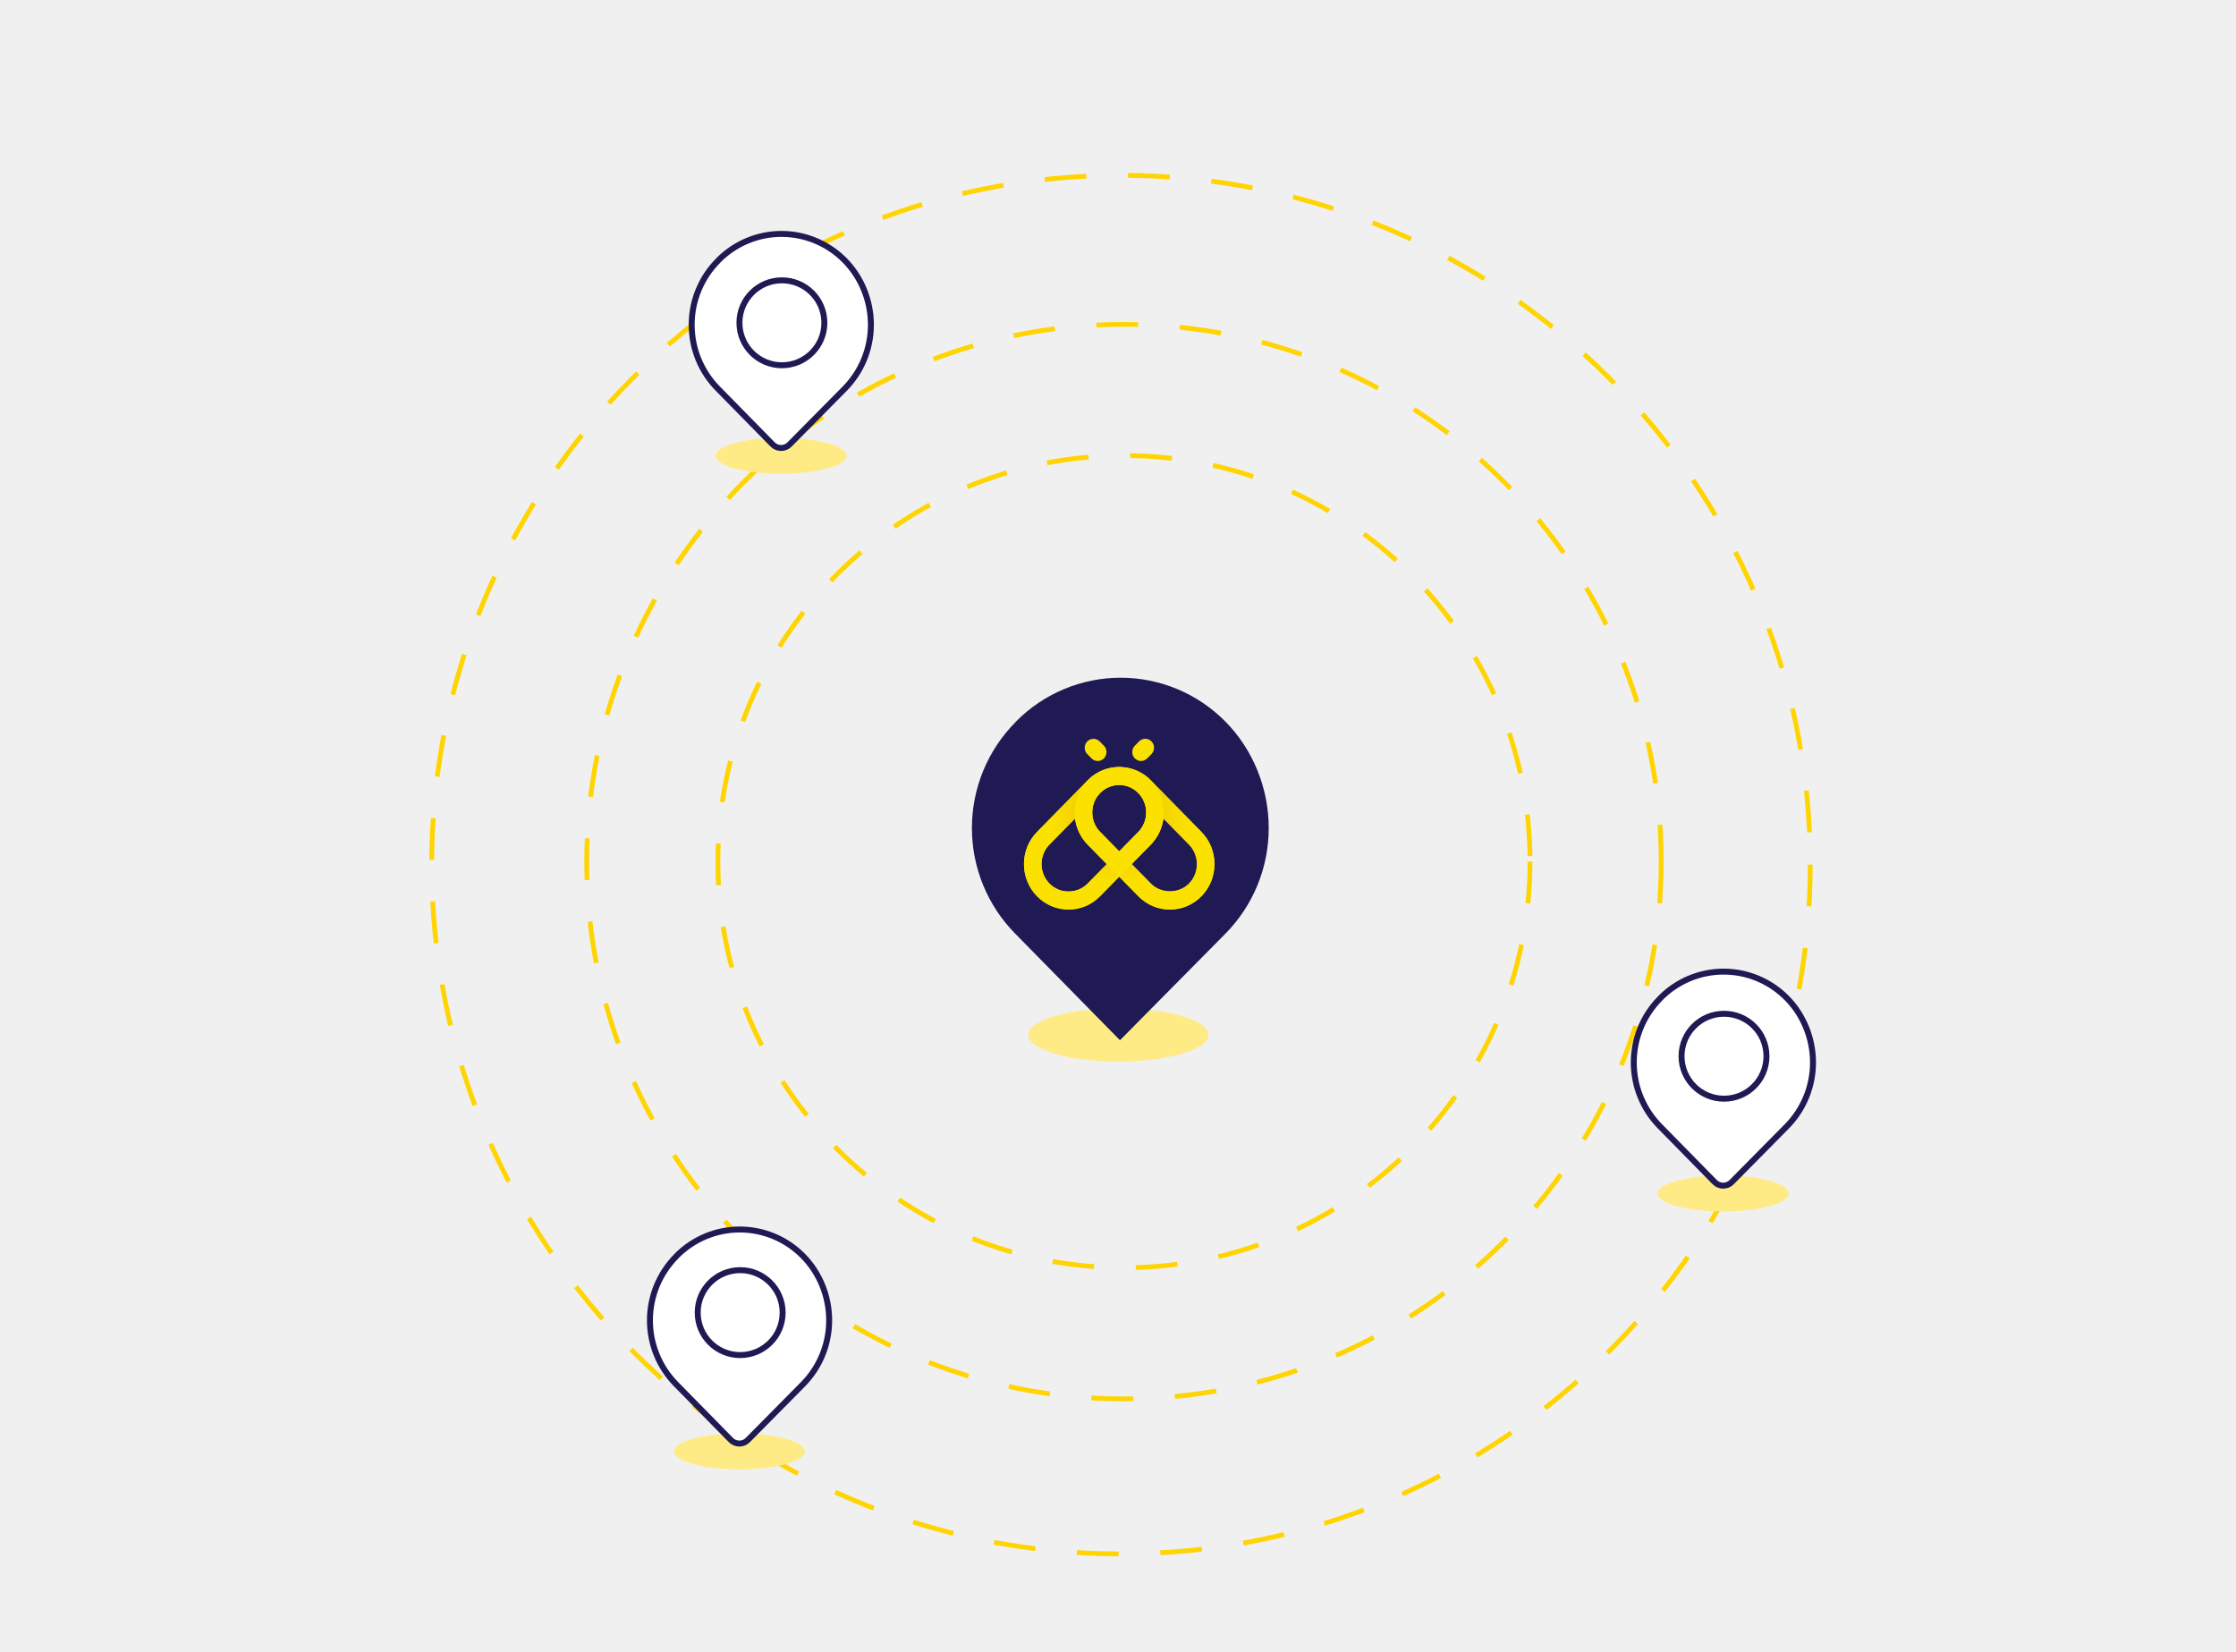
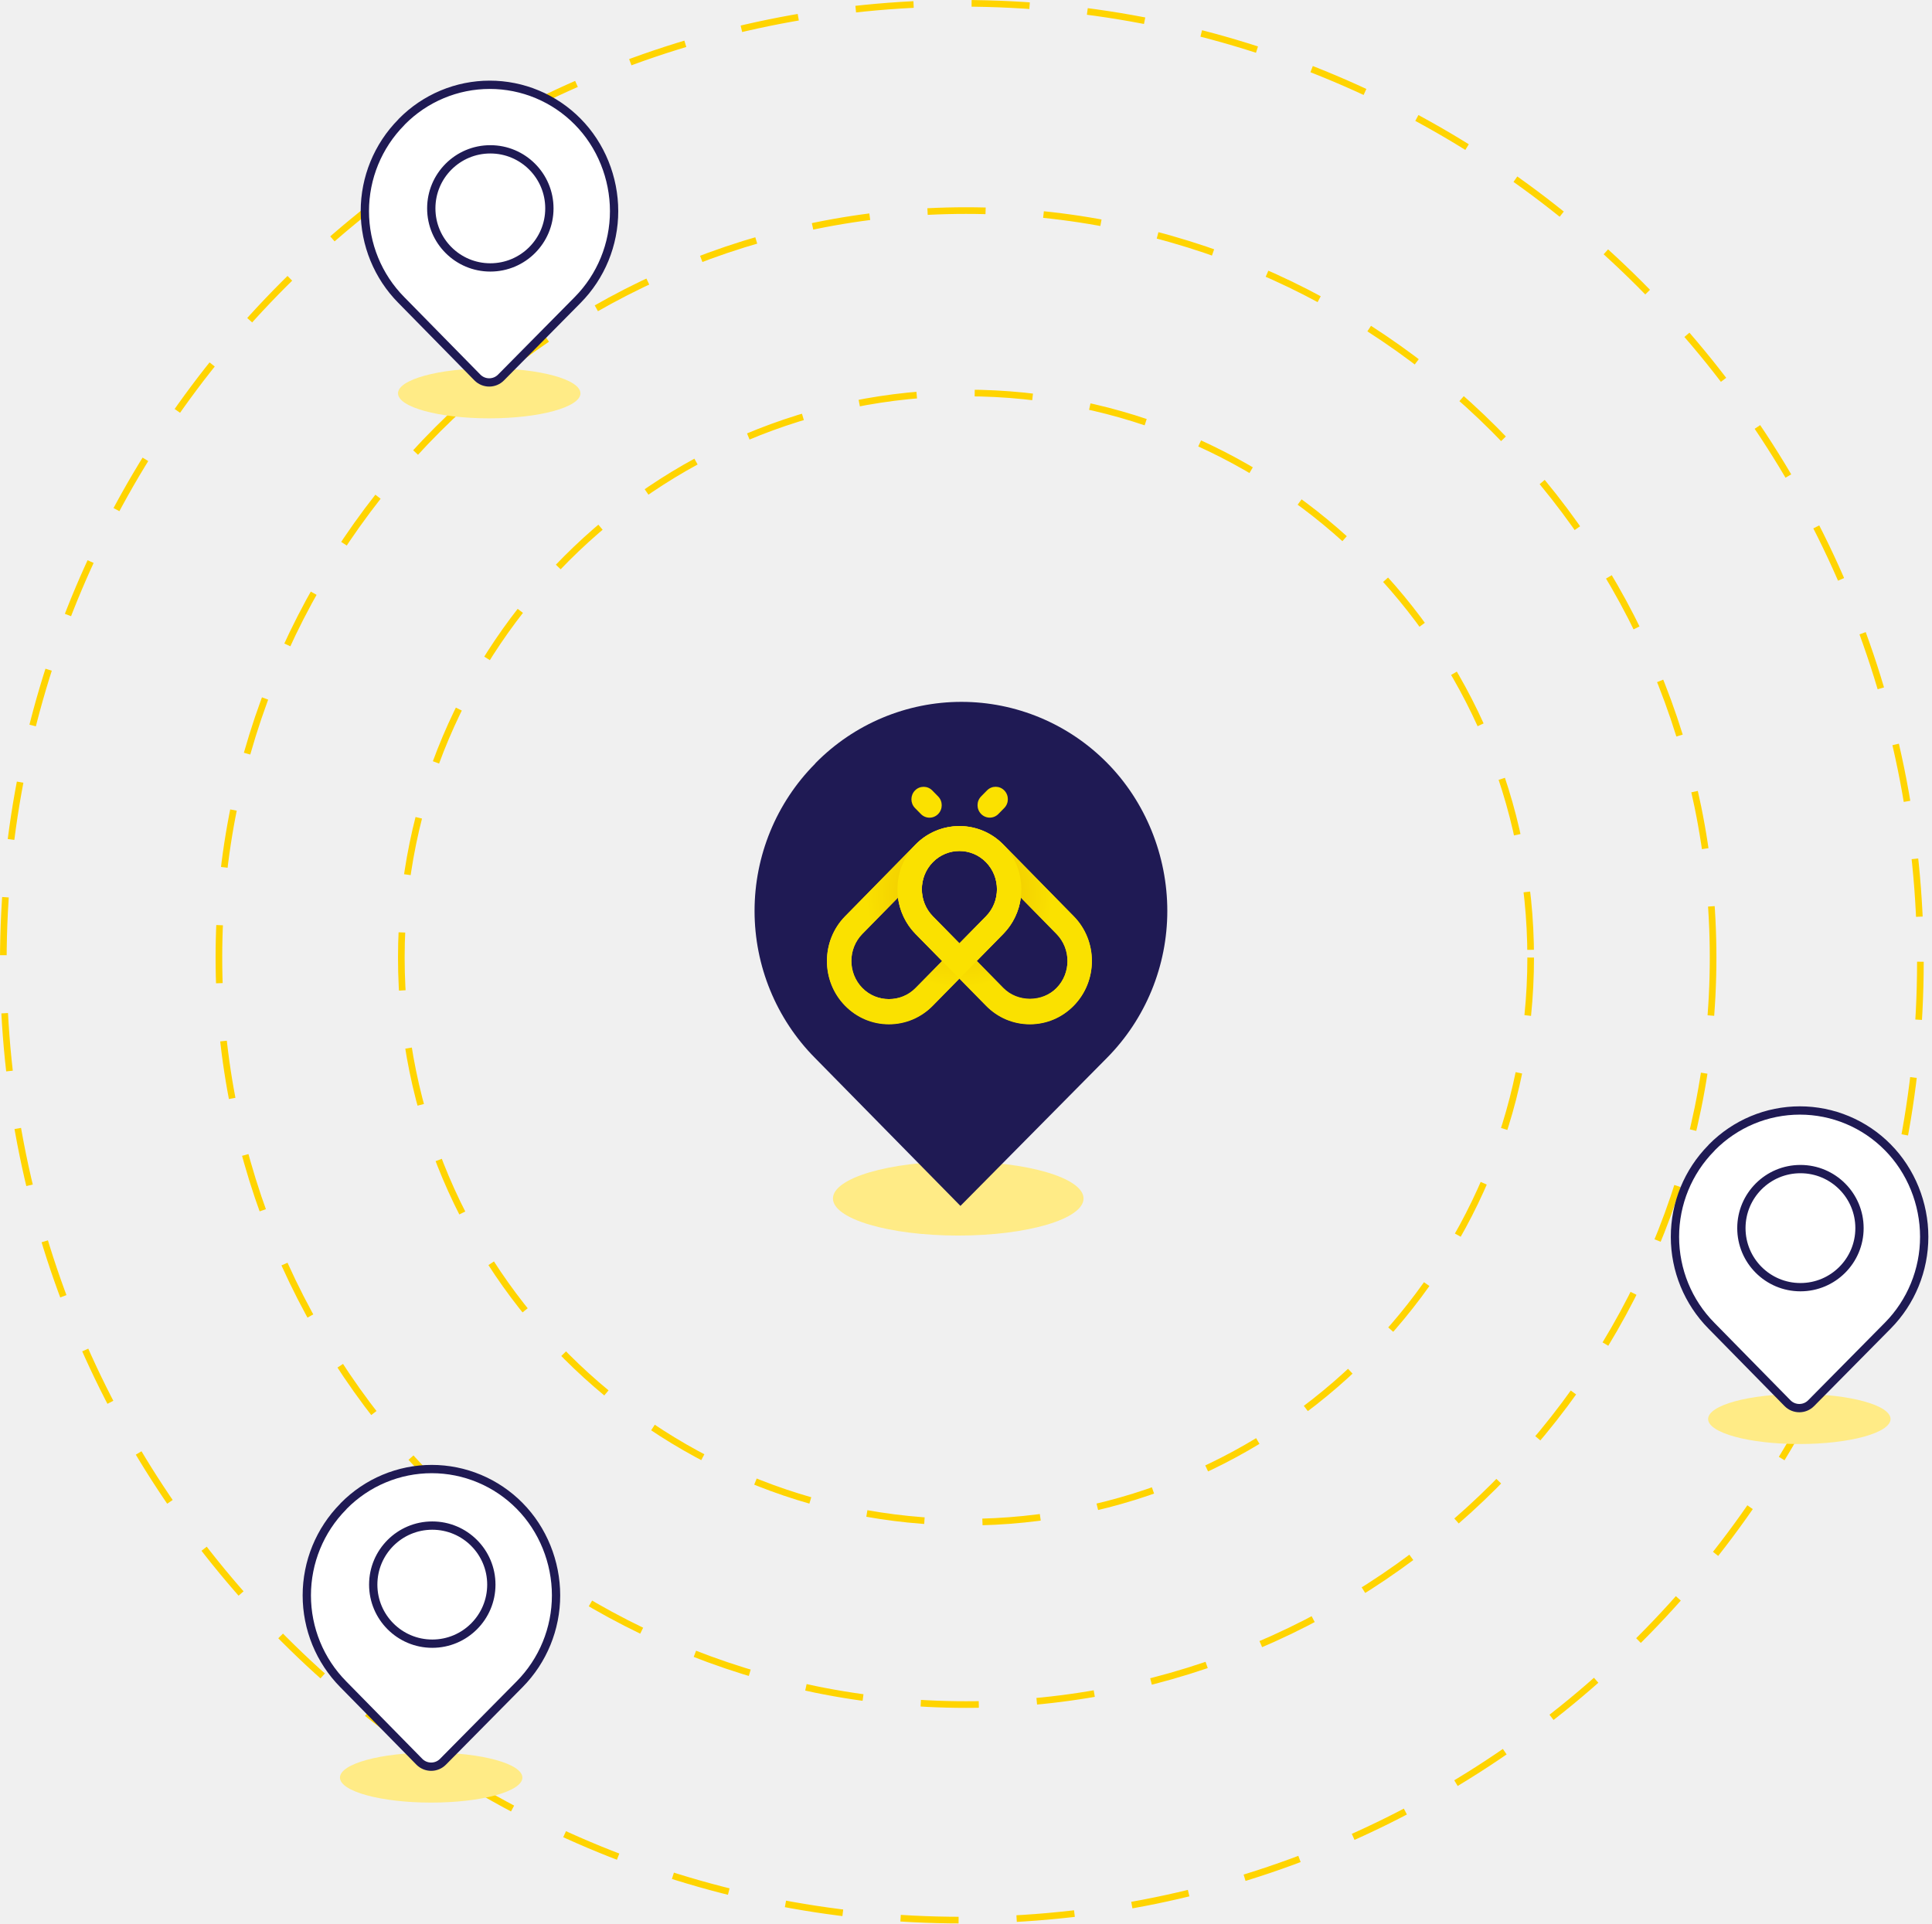
- <svg xmlns="http://www.w3.org/2000/svg" width="375" height="277" viewBox="0 0 375 277" fill="none">
-   <ellipse cx="187.566" cy="173.56" rx="15.111" ry="4.47" fill="#FFEB86" />
-   <path d="M212.778 138.87C212.778 132.228 210.163 125.713 205.507 121.007C203.206 118.678 200.47 116.829 197.456 115.568C194.443 114.307 191.212 113.657 187.948 113.657C184.685 113.657 181.453 114.307 178.44 115.568C175.426 116.829 172.691 118.678 170.389 121.007L170.271 121.15C165.614 125.856 163 132.228 163 138.87C163 145.512 165.614 151.884 170.271 156.59L187.83 174.454L205.507 156.59C210.163 151.884 212.778 145.512 212.778 138.87Z" fill="#1F1A54" />
-   <path d="M201.497 139.509L193.002 130.858C191.36 129.186 189.138 128.454 186.991 128.666C185.319 128.828 183.693 129.56 182.418 130.858L173.922 139.509C171.006 142.478 171.006 147.312 173.922 150.281C175.381 151.766 177.295 152.508 179.209 152.508C181.124 152.508 183.043 151.766 184.501 150.281L187.71 147.014L190.924 150.286C192.337 151.725 194.212 152.518 196.21 152.518C198.209 152.518 200.084 151.725 201.497 150.286C204.413 147.312 204.413 142.478 201.497 139.509ZM184.506 132.979C185.389 132.08 186.549 131.631 187.71 131.631C188.87 131.631 190.031 132.08 190.914 132.979C192.679 134.777 192.679 137.711 190.914 139.509L187.71 142.771L184.506 139.509C182.74 137.711 182.735 134.777 184.506 132.979ZM182.418 148.16C180.652 149.958 177.771 149.963 176.005 148.16C174.24 146.357 174.24 143.428 176.005 141.63L180.31 137.246C180.519 138.852 181.218 140.403 182.428 141.635L185.632 144.898L182.418 148.16ZM199.419 148.16C197.708 149.902 194.717 149.902 193.006 148.16L189.793 144.887L192.997 141.625C194.207 140.393 194.906 138.842 195.109 137.241L199.414 141.63C201.185 143.433 201.185 146.362 199.419 148.16Z" fill="#FBE100" />
-   <path d="M183.058 127.186C183.345 127.479 183.722 127.626 184.099 127.626C184.476 127.626 184.853 127.479 185.141 127.186C185.716 126.6 185.716 125.651 185.141 125.065L184.431 124.343C183.856 123.757 182.924 123.757 182.349 124.343C181.773 124.929 181.773 125.878 182.349 126.464L183.058 127.186Z" fill="#FBE100" />
-   <path d="M191.365 127.621C191.742 127.621 192.119 127.474 192.406 127.181L193.116 126.459C193.691 125.873 193.691 124.924 193.116 124.338C192.54 123.752 191.608 123.752 191.033 124.338L190.323 125.06C189.748 125.646 189.748 126.595 190.323 127.181C190.611 127.474 190.988 127.621 191.365 127.621Z" fill="#FBE100" />
-   <path d="M201.491 139.537L192.995 130.876C191.535 129.39 189.619 128.647 187.703 128.647V131.647C188.863 131.648 190.023 132.098 190.906 132.998C192.674 134.801 192.674 137.734 190.906 139.536L187.702 142.802V147.045L190.914 150.319C192.327 151.759 194.204 152.552 196.201 152.552C198.199 152.552 200.077 151.759 201.489 150.319C204.407 147.346 204.407 142.509 201.491 139.537ZM199.41 148.198C197.696 149.944 194.71 149.944 192.997 148.198L189.784 144.923L192.988 141.657C194.195 140.427 194.902 138.879 195.11 137.275L199.411 141.659C201.177 143.462 201.177 146.395 199.41 148.198Z" fill="url(#paint0_radial)" />
-   <path d="M173.915 150.319C175.328 151.76 177.205 152.553 179.202 152.553C181.2 152.553 183.078 151.759 184.49 150.319L187.702 147.045V142.802L184.498 139.536C182.73 137.733 182.73 134.8 184.498 132.999C185.381 132.099 186.541 131.648 187.701 131.647V128.648C185.785 128.648 183.869 129.39 182.409 130.877L173.915 139.538C170.998 142.51 170.998 147.347 173.915 150.319ZM175.996 141.659L180.297 137.275C180.505 138.879 181.212 140.428 182.418 141.658L185.622 144.923L182.41 148.198C180.696 149.945 177.709 149.945 175.997 148.198C174.228 146.395 174.228 143.462 175.996 141.659Z" fill="url(#paint1_radial)" />
-   <path d="M192.988 130.876C192.814 130.699 192.634 130.533 192.447 130.377V130.371C191.18 129.311 189.649 128.741 188.097 128.658C188.09 128.657 188.082 128.657 188.075 128.657C187.979 128.652 187.883 128.65 187.787 128.649C187.77 128.649 187.753 128.647 187.735 128.647C187.649 128.647 187.562 128.649 187.475 128.651C187.448 128.652 187.422 128.652 187.395 128.653C187.318 128.657 187.24 128.662 187.163 128.668C187.127 128.67 187.091 128.672 187.055 128.675C186.987 128.681 186.919 128.689 186.851 128.697C186.806 128.703 186.761 128.707 186.716 128.713C186.657 128.721 186.598 128.731 186.54 128.74C186.486 128.749 186.432 128.757 186.379 128.767C186.329 128.776 186.279 128.786 186.23 128.797C186.168 128.809 186.105 128.822 186.043 128.836C186.002 128.845 185.962 128.856 185.923 128.866C185.851 128.883 185.781 128.901 185.709 128.921C185.678 128.93 185.647 128.939 185.617 128.949C185.538 128.972 185.458 128.996 185.379 129.022C185.357 129.029 185.336 129.037 185.315 129.044C185.227 129.074 185.139 129.105 185.052 129.139C185.039 129.143 185.028 129.149 185.015 129.154C184.919 129.191 184.824 129.23 184.73 129.272C184.726 129.273 184.722 129.275 184.719 129.276C184.116 129.543 183.541 129.892 183.011 130.328V130.333C182.807 130.502 182.607 130.682 182.418 130.876C179.503 133.849 179.503 138.686 182.419 141.659L187.703 147.044L192.987 141.657C195.904 138.684 195.904 133.848 192.988 130.876ZM190.906 139.535L187.703 142.801L184.5 139.537C182.732 137.733 182.731 134.8 184.499 132.997C185.382 132.097 186.543 131.646 187.703 131.646C188.863 131.646 190.023 132.097 190.906 132.997C192.674 134.8 192.674 137.732 190.906 139.535Z" fill="#FAE100" />
-   <circle cx="188.5" cy="144.5" r="90.1" stroke="#FFD400" stroke-width="0.8" stroke-dasharray="7 7" />
-   <circle cx="188.5" cy="144.5" r="68.1" stroke="#FFD400" stroke-width="0.8" stroke-dasharray="7 7" />
-   <circle cx="188" cy="145" r="115.6" stroke="#FFD400" stroke-width="0.8" stroke-dasharray="7 7" />
-   <ellipse cx="289" cy="200.158" rx="11" ry="3.017" fill="#FFEB86" />
-   <path d="M304.06 178.184C304.06 174.168 302.481 170.23 299.669 167.385C298.28 165.977 296.628 164.86 294.808 164.097C292.988 163.335 291.037 162.943 289.066 162.943C287.095 162.943 285.144 163.335 283.324 164.097C281.504 164.86 279.852 165.977 278.462 167.385L278.391 167.472C275.579 170.317 274 174.168 274 178.184C274 182.199 275.579 186.05 278.391 188.895L287.572 198.245C288.354 199.042 289.637 199.044 290.421 198.25L299.669 188.895C302.481 186.05 304.06 182.199 304.06 178.184Z" fill="white" stroke="#1F1A54" stroke-linecap="round" stroke-linejoin="round" />
-   <circle cx="289.134" cy="177.134" r="7.122" fill="white" stroke="#1F1A54" />
-   <ellipse cx="131" cy="76.442" rx="11" ry="3.017" fill="#FFEB86" />
-   <path d="M146.06 54.468C146.06 50.453 144.481 46.515 141.669 43.67C140.28 42.262 138.628 41.144 136.808 40.382C134.988 39.619 133.037 39.227 131.066 39.227C129.095 39.227 127.144 39.619 125.324 40.382C123.504 41.144 121.852 42.262 120.462 43.67L120.391 43.756C117.579 46.601 116 50.453 116 54.468C116 58.483 117.579 62.335 120.391 65.18L129.572 74.53C130.354 75.326 131.637 75.328 132.421 74.535L141.669 65.18C144.481 62.335 146.06 58.483 146.06 54.468Z" fill="white" stroke="#1F1A54" stroke-linecap="round" stroke-linejoin="round" />
-   <circle cx="131.134" cy="54.134" r="7.122" fill="white" stroke="#1F1A54" />
-   <ellipse cx="124" cy="243.408" rx="11" ry="3.017" fill="#FFEB86" />
-   <path d="M139.06 221.434C139.06 217.419 137.481 213.481 134.669 210.635C133.28 209.227 131.628 208.11 129.808 207.348C127.988 206.585 126.037 206.193 124.066 206.193C122.095 206.193 120.144 206.585 118.324 207.348C116.504 208.11 114.852 209.227 113.462 210.635L113.391 210.722C110.579 213.567 109 217.419 109 221.434C109 225.449 110.579 229.3 113.391 232.146L122.572 241.496C123.354 242.292 124.637 242.294 125.421 241.5L134.669 232.146C137.481 229.3 139.06 225.449 139.06 221.434Z" fill="white" stroke="#1F1A54" stroke-linecap="round" stroke-linejoin="round" />
-   <circle cx="124.134" cy="220.134" r="7.122" fill="white" stroke="#1F1A54" />
+ <svg xmlns="http://www.w3.org/2000/svg" width="233" height="232" viewBox="0 0 233 232" fill="none">
+   <ellipse cx="115.566" cy="144.56" rx="15.111" ry="4.47" fill="#FFEB86" />
+   <path d="M140.778 109.87C140.778 103.228 138.163 96.713 133.507 92.007C131.206 89.678 128.47 87.829 125.456 86.568C122.443 85.307 119.212 84.657 115.948 84.657C112.685 84.657 109.453 85.307 106.44 86.568C103.426 87.829 100.691 89.678 98.389 92.007L98.271 92.15C93.614 96.856 91 103.228 91 109.87C91 116.512 93.614 122.884 98.271 127.59L115.83 145.454L133.507 127.59C138.163 122.884 140.778 116.512 140.778 109.87Z" fill="#1F1A54" />
+   <path d="M129.497 110.509L121.002 101.858C119.36 100.186 117.138 99.454 114.991 99.666C113.319 99.828 111.693 100.56 110.418 101.858L101.922 110.509C99.006 113.478 99.006 118.312 101.922 121.281C103.381 122.766 105.295 123.508 107.209 123.508C109.124 123.508 111.043 122.766 112.501 121.281L115.71 118.014L118.924 121.286C120.337 122.725 122.212 123.518 124.21 123.518C126.209 123.518 128.084 122.725 129.497 121.286C132.413 118.312 132.413 113.478 129.497 110.509ZM112.506 103.979C113.389 103.08 114.549 102.631 115.71 102.631C116.87 102.631 118.031 103.08 118.914 103.979C120.679 105.777 120.679 108.711 118.914 110.509L115.71 113.771L112.506 110.509C110.74 108.711 110.735 105.777 112.506 103.979ZM110.418 119.16C108.652 120.958 105.771 120.963 104.005 119.16C102.24 117.357 102.24 114.428 104.005 112.63L108.31 108.246C108.519 109.852 109.218 111.403 110.428 112.635L113.632 115.898L110.418 119.16ZM127.419 119.16C125.708 120.902 122.717 120.902 121.006 119.16L117.793 115.887L120.997 112.625C122.207 111.393 122.906 109.842 123.109 108.241L127.414 112.63C129.185 114.433 129.185 117.362 127.419 119.16Z" fill="#FBE100" />
+   <path d="M111.058 98.186C111.345 98.479 111.722 98.626 112.099 98.626C112.476 98.626 112.853 98.479 113.141 98.186C113.716 97.6 113.716 96.651 113.141 96.065L112.432 95.343C111.856 94.757 110.924 94.757 110.349 95.343C109.773 95.929 109.773 96.878 110.349 97.464L111.058 98.186Z" fill="#FBE100" />
+   <path d="M119.365 98.621C119.742 98.621 120.119 98.474 120.406 98.181L121.116 97.459C121.691 96.873 121.691 95.924 121.116 95.338C120.54 94.752 119.608 94.752 119.033 95.338L118.323 96.06C117.748 96.646 117.748 97.595 118.323 98.181C118.611 98.474 118.988 98.621 119.365 98.621Z" fill="#FBE100" />
+   <path d="M129.491 110.537L120.995 101.876C119.535 100.39 117.619 99.647 115.703 99.647V102.647C116.863 102.648 118.023 103.098 118.906 103.998C120.674 105.801 120.674 108.734 118.906 110.536L115.702 113.802V118.045L118.914 121.319C120.327 122.759 122.204 123.552 124.201 123.552C126.199 123.552 128.077 122.759 129.489 121.319C132.407 118.346 132.407 113.509 129.491 110.537ZM127.41 119.198C125.696 120.944 122.71 120.944 120.997 119.198L117.784 115.923L120.988 112.657C122.195 111.427 122.902 109.879 123.11 108.275L127.411 112.659C129.177 114.462 129.177 117.395 127.41 119.198Z" fill="url(#paint0_radial)" />
+   <path d="M101.915 121.319C103.328 122.76 105.205 123.553 107.202 123.553C109.2 123.553 111.078 122.759 112.49 121.319L115.702 118.045V113.802L112.498 110.536C110.73 108.733 110.73 105.8 112.498 103.999C113.381 103.099 114.541 102.648 115.701 102.647V99.648C113.785 99.648 111.869 100.39 110.409 101.877L101.915 110.538C98.998 113.51 98.998 118.347 101.915 121.319ZM103.996 112.659L108.297 108.275C108.505 109.879 109.212 111.428 110.418 112.658L113.622 115.923L110.41 119.198C108.696 120.945 105.709 120.945 103.997 119.198C102.228 117.395 102.228 114.462 103.996 112.659Z" fill="url(#paint1_radial)" />
+   <path d="M120.988 101.876C120.814 101.699 120.634 101.533 120.447 101.377V101.371C119.18 100.311 117.649 99.741 116.097 99.658C116.09 99.657 116.082 99.657 116.075 99.657C115.979 99.652 115.883 99.65 115.787 99.649C115.77 99.649 115.753 99.647 115.735 99.647C115.649 99.647 115.562 99.649 115.475 99.651C115.448 99.652 115.422 99.652 115.395 99.653C115.318 99.657 115.24 99.662 115.163 99.668C115.127 99.67 115.091 99.672 115.055 99.675C114.987 99.681 114.919 99.689 114.851 99.698C114.806 99.703 114.761 99.707 114.716 99.713C114.657 99.721 114.598 99.731 114.54 99.74C114.486 99.749 114.432 99.757 114.379 99.767C114.329 99.775 114.279 99.786 114.23 99.797C114.168 99.809 114.105 99.822 114.043 99.836C114.002 99.845 113.963 99.856 113.923 99.866C113.851 99.883 113.781 99.901 113.709 99.921C113.678 99.93 113.648 99.939 113.617 99.949C113.538 99.972 113.458 99.996 113.379 100.022C113.357 100.029 113.336 100.037 113.315 100.044C113.227 100.074 113.139 100.105 113.052 100.139C113.04 100.143 113.028 100.149 113.015 100.154C112.919 100.191 112.824 100.23 112.73 100.272C112.727 100.273 112.723 100.275 112.719 100.276C112.117 100.543 111.541 100.892 111.011 101.328V101.333C110.807 101.502 110.607 101.682 110.418 101.876C107.503 104.849 107.503 109.686 110.419 112.659L115.703 118.044L120.987 112.657C123.904 109.684 123.904 104.848 120.988 101.876ZM118.906 110.535L115.703 113.801L112.5 110.537C110.732 108.733 110.731 105.8 112.499 103.997C113.382 103.097 114.543 102.646 115.703 102.646C116.863 102.646 118.023 103.097 118.906 103.997C120.674 105.8 120.674 108.732 118.906 110.535Z" fill="#FAE100" />
+   <circle cx="116.5" cy="115.5" r="90.1" stroke="#FFD400" stroke-width="0.8" stroke-dasharray="7 7" />
+   <circle cx="116.5" cy="115.5" r="68.1" stroke="#FFD400" stroke-width="0.8" stroke-dasharray="7 7" />
+   <circle cx="116" cy="116" r="115.6" stroke="#FFD400" stroke-width="0.8" stroke-dasharray="7 7" />
+   <ellipse cx="217" cy="171.158" rx="11" ry="3.017" fill="#FFEB86" />
+   <path d="M232.06 149.184C232.06 145.168 230.481 141.23 227.669 138.385C226.28 136.977 224.628 135.86 222.808 135.097C220.988 134.335 219.037 133.943 217.066 133.943C215.095 133.943 213.144 134.335 211.324 135.097C209.504 135.86 207.852 136.977 206.462 138.385L206.391 138.472C203.579 141.317 202 145.168 202 149.184C202 153.199 203.579 157.05 206.391 159.895L215.572 169.245C216.354 170.042 217.637 170.044 218.421 169.25L227.669 159.895C230.481 157.05 232.06 153.199 232.06 149.184Z" fill="white" stroke="#1F1A54" stroke-linecap="round" stroke-linejoin="round" />
+   <circle cx="217.134" cy="148.134" r="7.122" fill="white" stroke="#1F1A54" />
+   <ellipse cx="59" cy="47.442" rx="11" ry="3.017" fill="#FFEB86" />
+   <path d="M74.06 25.468C74.06 21.453 72.481 17.515 69.669 14.67C68.28 13.262 66.627 12.144 64.808 11.382C62.988 10.619 61.037 10.227 59.066 10.227C57.095 10.227 55.144 10.619 53.324 11.382C51.504 12.144 49.852 13.262 48.462 14.67L48.391 14.756C45.579 17.601 44 21.453 44 25.468C44 29.483 45.579 33.335 48.391 36.18L57.572 45.53C58.354 46.326 59.637 46.328 60.421 45.535L69.669 36.18C72.481 33.335 74.06 29.483 74.06 25.468Z" fill="white" stroke="#1F1A54" stroke-linecap="round" stroke-linejoin="round" />
+   <circle cx="59.134" cy="25.134" r="7.122" fill="white" stroke="#1F1A54" />
+   <ellipse cx="52" cy="214.408" rx="11" ry="3.017" fill="#FFEB86" />
+   <path d="M67.06 192.434C67.06 188.419 65.481 184.481 62.669 181.635C61.28 180.227 59.627 179.11 57.808 178.348C55.988 177.585 54.037 177.193 52.066 177.193C50.095 177.193 48.144 177.585 46.324 178.348C44.504 179.11 42.852 180.227 41.462 181.635L41.391 181.722C38.579 184.567 37 188.419 37 192.434C37 196.449 38.579 200.3 41.391 203.146L50.572 212.496C51.354 213.292 52.637 213.294 53.421 212.5L62.669 203.146C65.481 200.3 67.06 196.449 67.06 192.434Z" fill="white" stroke="#1F1A54" stroke-linecap="round" stroke-linejoin="round" />
+   <circle cx="52.134" cy="191.134" r="7.122" fill="white" stroke="#1F1A54" />
  <defs>
-     <radialGradient id="paint0_radial" cx="0" cy="0" r="1" gradientUnits="userSpaceOnUse" gradientTransform="translate(187.999 136.882) scale(18.7959 19.159)">
+     <radialGradient id="paint0_radial" cx="0" cy="0" r="1" gradientUnits="userSpaceOnUse" gradientTransform="translate(115.999 107.882) scale(18.7959 19.159)">
      <stop stop-color="#EBBE00" />
      <stop offset="0.213" stop-color="#EFC700" />
      <stop offset="0.559" stop-color="#F9DF00" />
      <stop offset="0.582" stop-color="#FAE100" />
    </radialGradient>
-     <radialGradient id="paint1_radial" cx="0" cy="0" r="1" gradientUnits="userSpaceOnUse" gradientTransform="translate(187.407 136.882) rotate(180) scale(18.7959 19.159)">
+     <radialGradient id="paint1_radial" cx="0" cy="0" r="1" gradientUnits="userSpaceOnUse" gradientTransform="translate(115.407 107.882) rotate(180) scale(18.7959 19.159)">
      <stop stop-color="#EBBE00" />
      <stop offset="0.213" stop-color="#EFC700" />
      <stop offset="0.559" stop-color="#F9DF00" />
      <stop offset="0.582" stop-color="#FAE100" />
    </radialGradient>
  </defs>
</svg>
